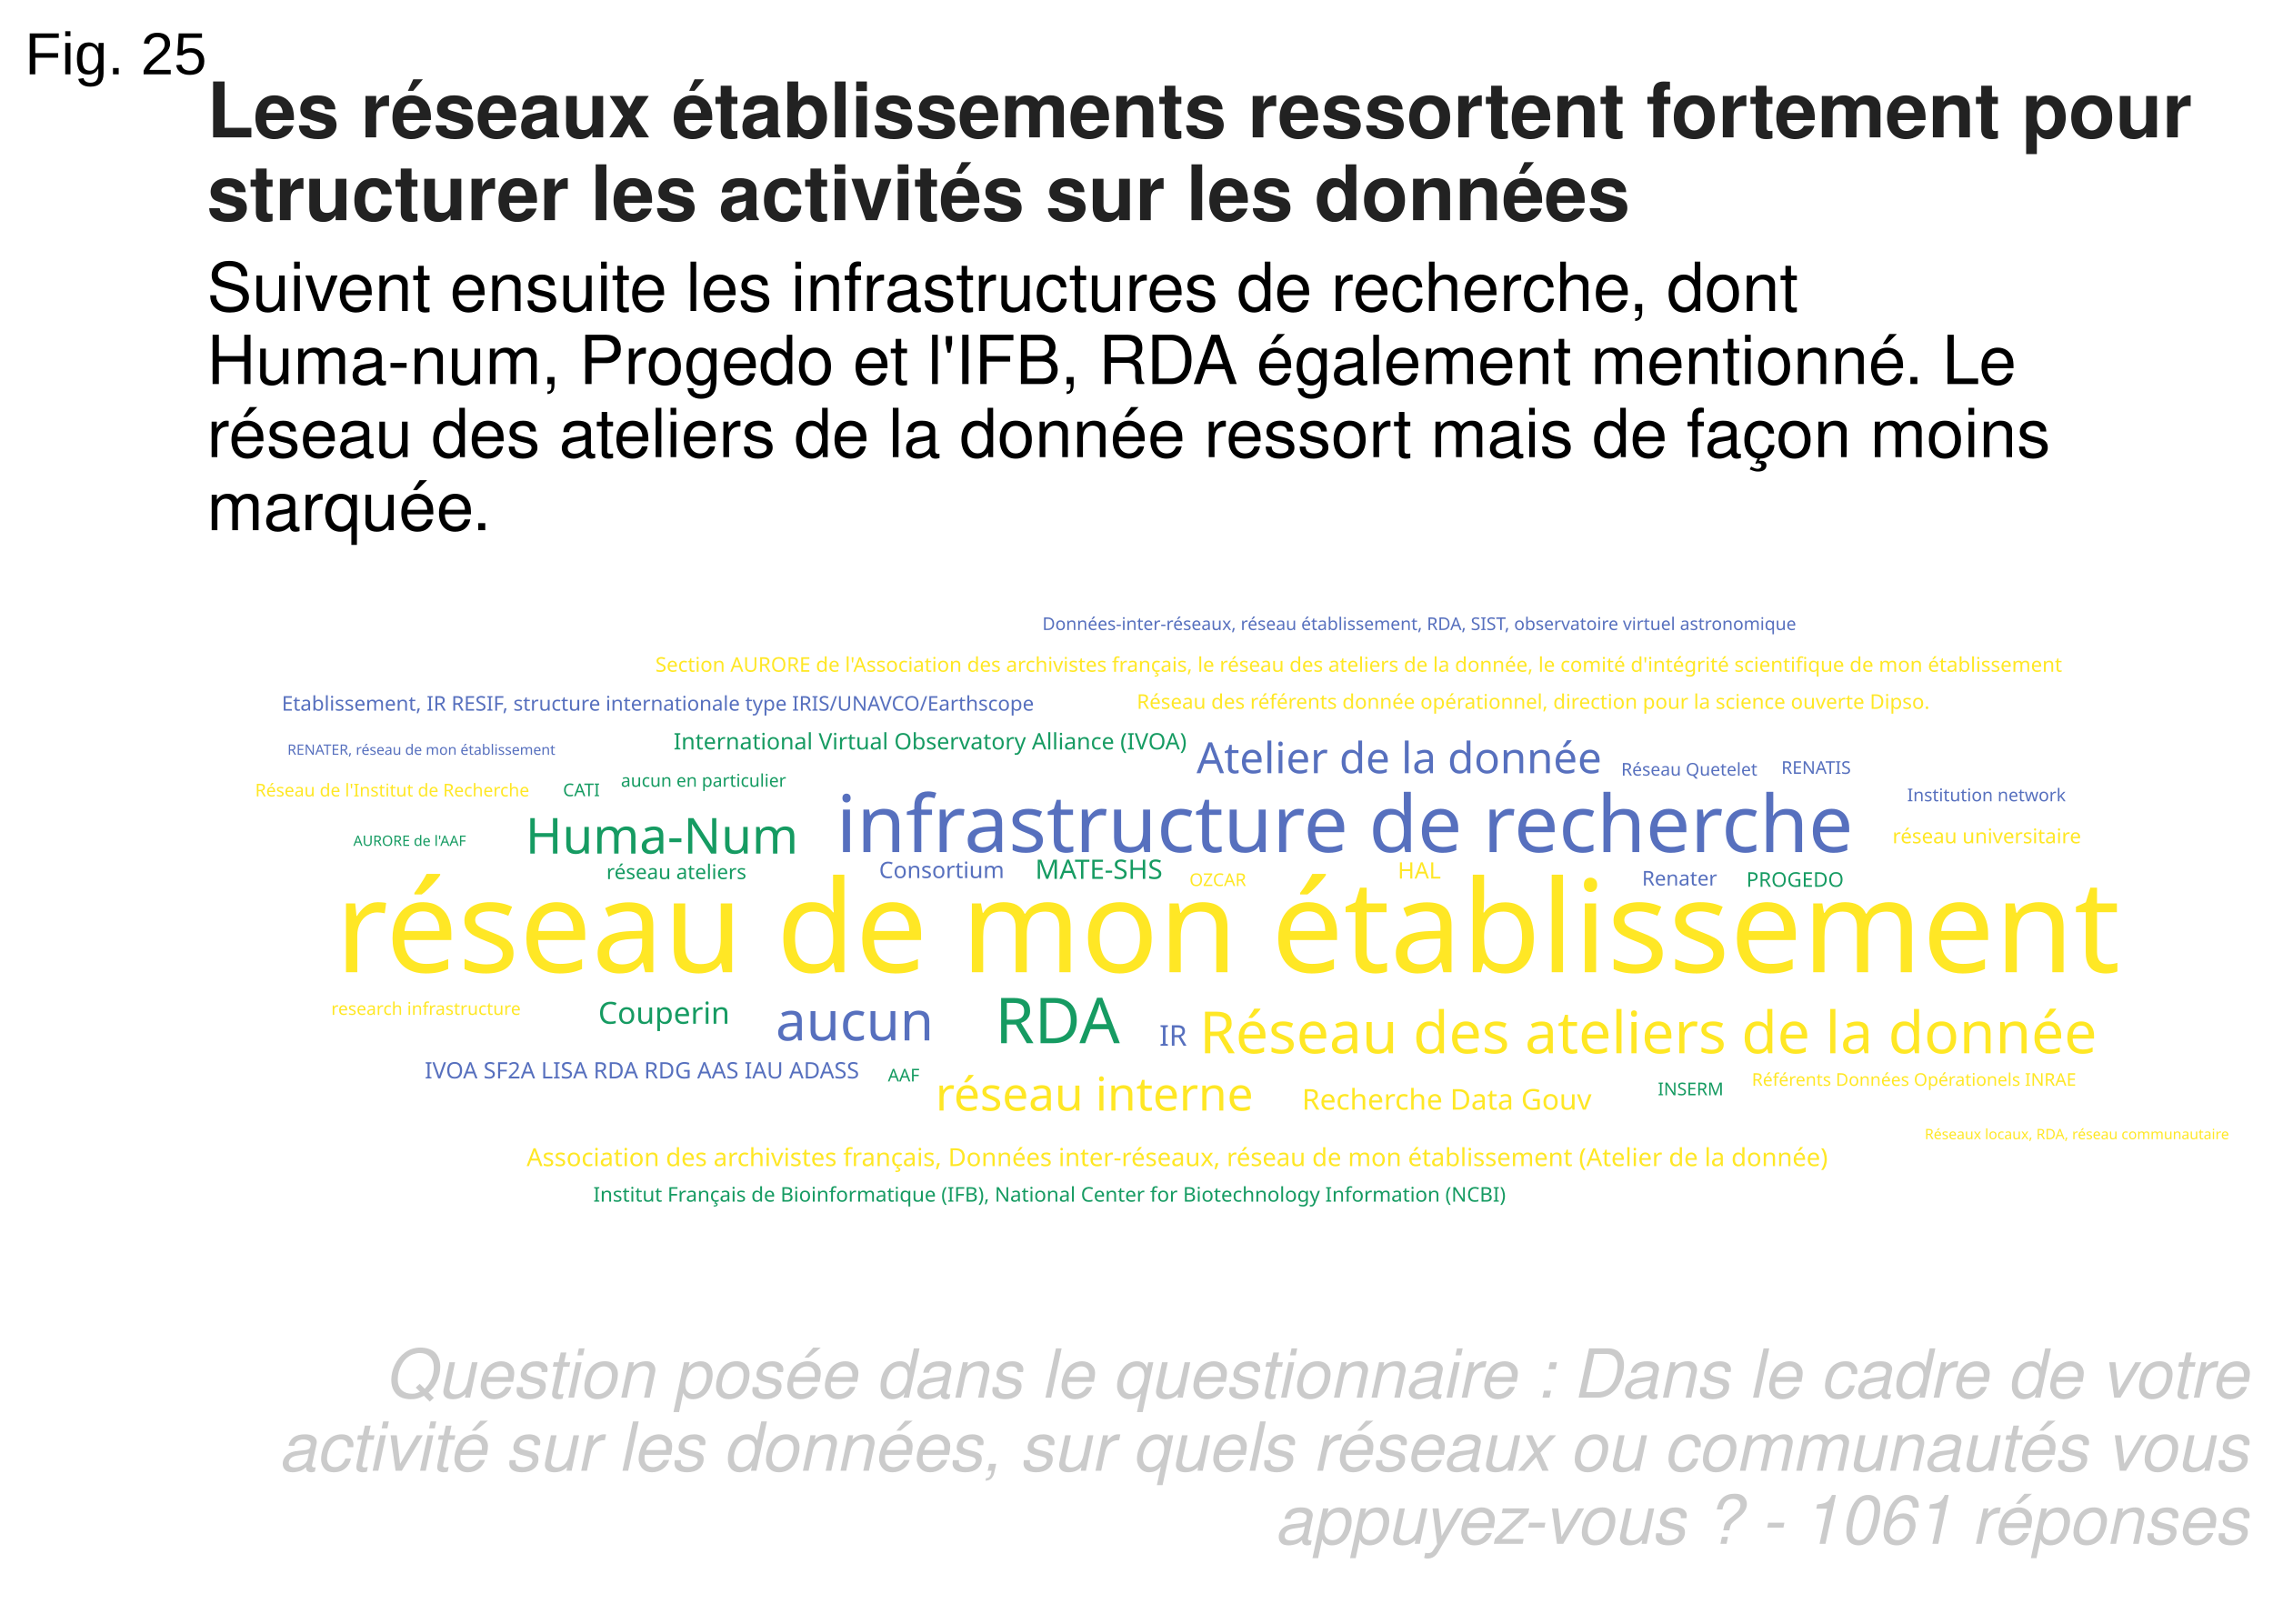
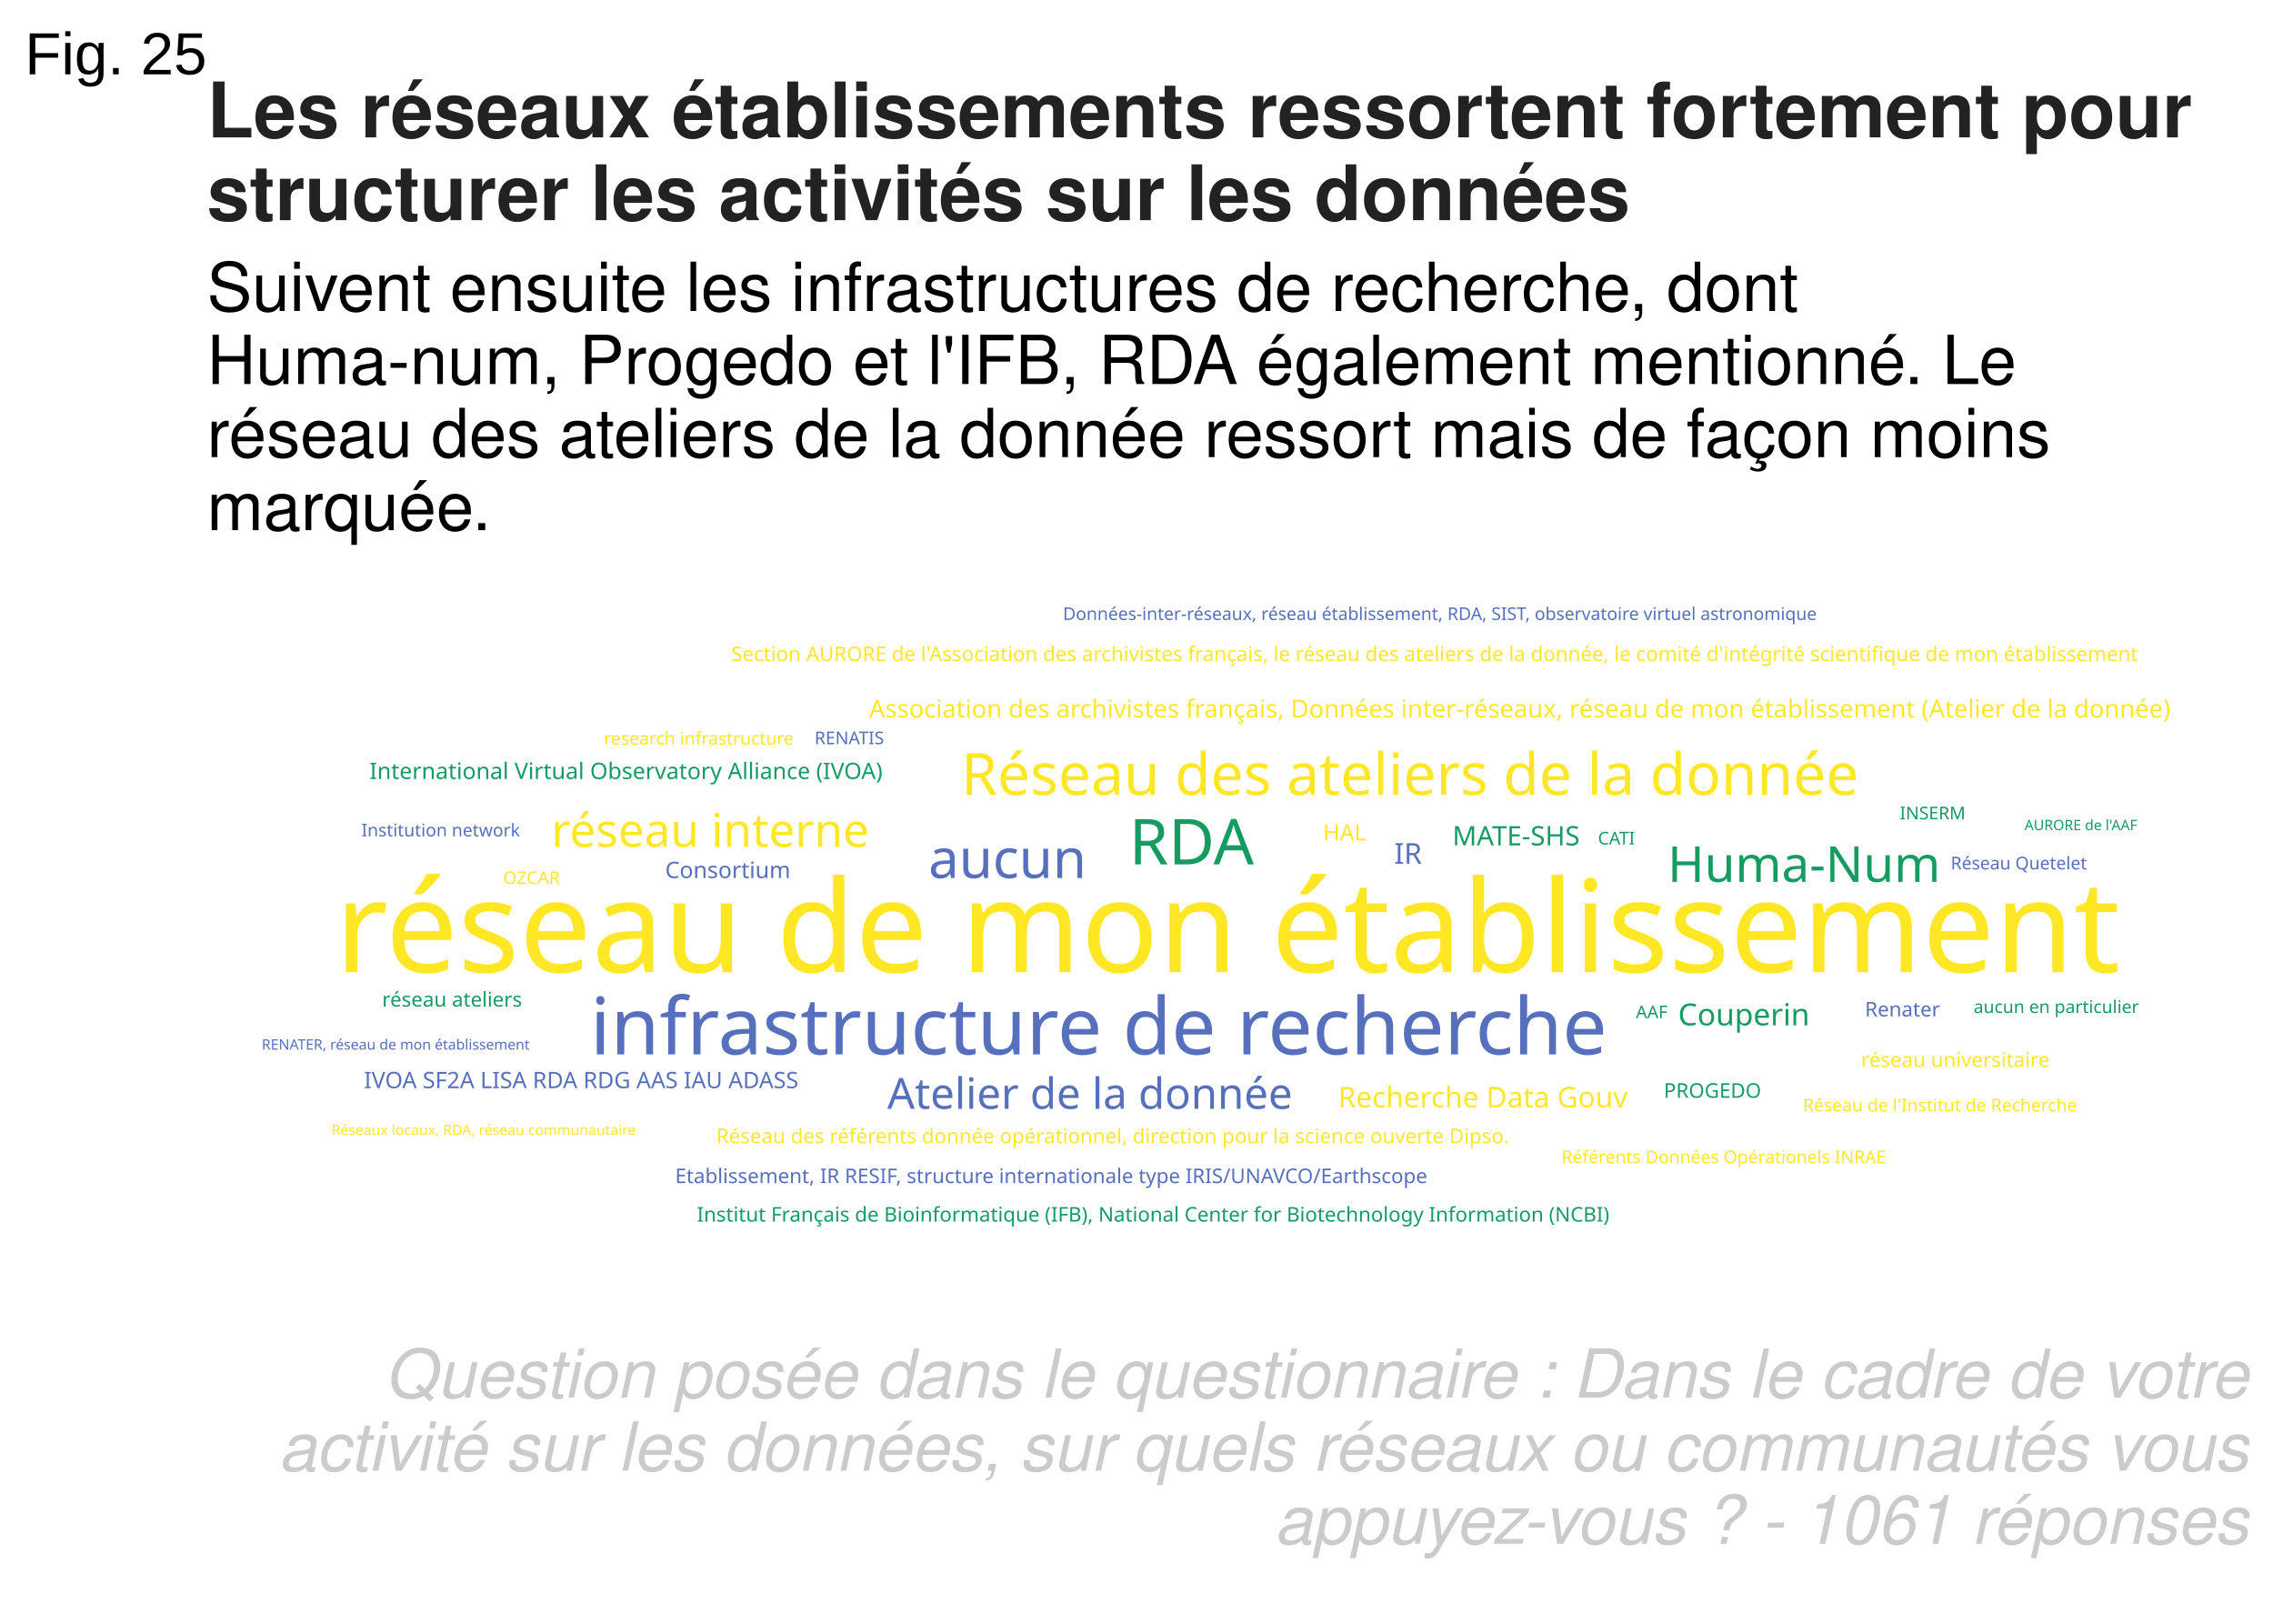
<svg xmlns="http://www.w3.org/2000/svg" class="svglite" width="504.00pt" height="360.00pt" viewBox="0 0 504.00 360.00">
  <defs>
    <style type="text/css">
    .svglite line, .svglite polyline, .svglite polygon, .svglite path, .svglite rect, .svglite circle {
      fill: none;
      stroke: #000000;
      stroke-linecap: round;
      stroke-linejoin: round;
      stroke-miterlimit: 10.00;
    }
    .svglite text {
      white-space: pre;
    }
  </style>
  </defs>
  <rect width="100%" height="100%" style="stroke: none; fill: none;" />
  <defs>
    <clipPath id="cpMC4wMHw1MDQuMDB8MC4wMHwzNjAuMDA=">
      <rect x="0.00" y="0.00" width="504.00" height="360.00" />
    </clipPath>
  </defs>
  <g clip-path="url(#cpMC4wMHw1MDQuMDB8MC4wMHwzNjAuMDA=)">
</g>
  <defs>
    <clipPath id="cpNDUuODl8NDk4LjUyfDEyMC44MnwyODkuOTc=">
      <rect x="45.89" y="120.82" width="452.63" height="169.15" />
    </clipPath>
  </defs>
  <g clip-path="url(#cpNDUuODl8NDk4LjUyfDEyMC44MnwyODkuOTc=)">
    <text x="272.21" y="215.55" text-anchor="middle" style="font-size: 28.45px;fill: #FFE725; font-family: &quot;Noto Sans&quot;;" textLength="396.25px" lengthAdjust="spacingAndGlyphs">réseau de mon établissement</text>
-     <text x="298.17" y="188.91" text-anchor="middle" style="font-size: 17.57px;fill: #5770BE; font-family: &quot;Noto Sans&quot;;" textLength="226.78px" lengthAdjust="spacingAndGlyphs">infrastructure de recherche</text>
-     <text x="234.47" y="231.29" text-anchor="middle" style="font-size: 14.05px;fill: #169B62; font-family: &quot;Noto Sans&quot;;" textLength="27.97px" lengthAdjust="spacingAndGlyphs">RDA</text>
-     <text x="365.46" y="233.52" text-anchor="middle" style="font-size: 12.92px;fill: #FFE725; font-family: &quot;Noto Sans&quot;;" textLength="198.83px" lengthAdjust="spacingAndGlyphs">Réseau des ateliers de la donnée</text>
-     <text x="189.51" y="230.67" text-anchor="middle" style="font-size: 12.11px;fill: #5770BE; font-family: &quot;Noto Sans&quot;;" textLength="35.05px" lengthAdjust="spacingAndGlyphs">aucun</text>
-     <text x="146.77" y="189.24" text-anchor="middle" style="font-size: 11.02px;fill: #169B62; font-family: &quot;Noto Sans&quot;;" textLength="60.49px" lengthAdjust="spacingAndGlyphs">Huma-Num</text>
-     <text x="242.67" y="246.22" text-anchor="middle" style="font-size: 10.31px;fill: #FFE725; font-family: &quot;Noto Sans&quot;;" textLength="70.60px" lengthAdjust="spacingAndGlyphs">réseau interne</text>
-     <text x="310.24" y="171.43" text-anchor="middle" style="font-size: 9.54px;fill: #5770BE; font-family: &quot;Noto Sans&quot;;" textLength="89.80px" lengthAdjust="spacingAndGlyphs">Atelier de la donnée</text>
-     <text x="147.24" y="226.98" text-anchor="middle" style="font-size: 6.75px;fill: #169B62; font-family: &quot;Noto Sans&quot;;" textLength="29.11px" lengthAdjust="spacingAndGlyphs">Couperin</text>
-     <text x="320.80" y="246.02" text-anchor="middle" style="font-size: 6.36px;fill: #FFE725; font-family: &quot;Noto Sans&quot;;" textLength="64.34px" lengthAdjust="spacingAndGlyphs">Recherche Data Gouv</text>
-     <text x="260.13" y="231.85" text-anchor="middle" style="font-size: 6.36px;fill: #5770BE; font-family: &quot;Noto Sans&quot;;" textLength="6.11px" lengthAdjust="spacingAndGlyphs">IR</text>
-     <text x="243.65" y="194.86" text-anchor="middle" style="font-size: 5.95px;fill: #169B62; font-family: &quot;Noto Sans&quot;;" textLength="28.63px" lengthAdjust="spacingAndGlyphs">MATE-SHS</text>
-     <text x="261.03" y="258.53" text-anchor="middle" style="font-size: 5.51px;fill: #FFE725; font-family: &quot;Noto Sans&quot;;" textLength="288.52px" lengthAdjust="spacingAndGlyphs">Association des archivistes français, Données inter-réseaux, réseau de mon établissement (Atelier de la donnée)</text>
-     <text x="208.80" y="194.68" text-anchor="middle" style="font-size: 5.03px;fill: #5770BE; font-family: &quot;Noto Sans&quot;;" textLength="27.71px" lengthAdjust="spacingAndGlyphs">Consortium</text>
-     <text x="206.24" y="166.16" text-anchor="middle" style="font-size: 5.03px;fill: #169B62; font-family: &quot;Noto Sans&quot;;" textLength="113.62px" lengthAdjust="spacingAndGlyphs">International Virtual Observatory Alliance (IVOA)</text>
-     <text x="314.71" y="194.79" text-anchor="middle" style="font-size: 5.03px;fill: #FFE725; font-family: &quot;Noto Sans&quot;;" textLength="9.55px" lengthAdjust="spacingAndGlyphs">HAL</text>
-     <text x="142.34" y="239.10" text-anchor="middle" style="font-size: 5.03px;fill: #5770BE; font-family: &quot;Noto Sans&quot;;" textLength="97.68px" lengthAdjust="spacingAndGlyphs">IVOA  SF2A LISA RDA RDG AAS IAU ADASS</text>
-     <text x="149.98" y="194.91" text-anchor="middle" style="font-size: 4.50px;fill: #169B62; font-family: &quot;Noto Sans&quot;;" textLength="31.00px" lengthAdjust="spacingAndGlyphs">réseau ateliers</text>
-     <text x="339.97" y="157.16" text-anchor="middle" style="font-size: 4.50px;fill: #FFE725; font-family: &quot;Noto Sans&quot;;" textLength="175.54px" lengthAdjust="spacingAndGlyphs">Réseau des référents donnée opérationnel, direction pour la science ouverte Dipso.</text>
-     <text x="145.87" y="157.56" text-anchor="middle" style="font-size: 4.50px;fill: #5770BE; font-family: &quot;Noto Sans&quot;;" textLength="166.85px" lengthAdjust="spacingAndGlyphs">Etablissement, IR RESIF, structure internationale type IRIS/UNAVCO/Earthscope</text>
-     <text x="398.03" y="196.61" text-anchor="middle" style="font-size: 4.50px;fill: #169B62; font-family: &quot;Noto Sans&quot;;" textLength="21.53px" lengthAdjust="spacingAndGlyphs">PROGEDO</text>
-     <text x="301.28" y="148.94" text-anchor="middle" style="font-size: 4.50px;fill: #FFE725; font-family: &quot;Noto Sans&quot;;" textLength="311.36px" lengthAdjust="spacingAndGlyphs">Section AURORE de l'Association des archivistes français, le réseau des ateliers de la donnée, le comité d'intégrité scientifique de mon établissement</text>
-     <text x="372.42" y="196.33" text-anchor="middle" style="font-size: 4.50px;fill: #5770BE; font-family: &quot;Noto Sans&quot;;" textLength="16.60px" lengthAdjust="spacingAndGlyphs">Renater</text>
-     <text x="232.71" y="266.42" text-anchor="middle" style="font-size: 4.50px;fill: #169B62; font-family: &quot;Noto Sans&quot;;" textLength="201.73px" lengthAdjust="spacingAndGlyphs">Institut Français de Bioinformatique (IFB), National Center for Biotechnology Information (NCBI)</text>
-     <text x="440.54" y="186.97" text-anchor="middle" style="font-size: 4.50px;fill: #FFE725; font-family: &quot;Noto Sans&quot;;" textLength="41.83px" lengthAdjust="spacingAndGlyphs">réseau universitaire</text>
-     <text x="314.70" y="139.69" text-anchor="middle" style="font-size: 3.90px;fill: #5770BE; font-family: &quot;Noto Sans&quot;;" textLength="167.37px" lengthAdjust="spacingAndGlyphs">Données-inter-réseaux, réseau établissement, RDA, SIST, observatoire virtuel astronomique</text>
-     <text x="155.99" y="174.43" text-anchor="middle" style="font-size: 3.90px;fill: #169B62; font-family: &quot;Noto Sans&quot;;" textLength="36.55px" lengthAdjust="spacingAndGlyphs">aucun en particulier</text>
-     <text x="270.02" y="196.44" text-anchor="middle" style="font-size: 3.90px;fill: #FFE725; font-family: &quot;Noto Sans&quot;;" textLength="12.63px" lengthAdjust="spacingAndGlyphs">OZCAR</text>
-     <text x="374.57" y="171.96" text-anchor="middle" style="font-size: 3.90px;fill: #5770BE; font-family: &quot;Noto Sans&quot;;" textLength="30.12px" lengthAdjust="spacingAndGlyphs">Réseau Quetelet</text>
-     <text x="374.87" y="242.83" text-anchor="middle" style="font-size: 3.90px;fill: #169B62; font-family: &quot;Noto Sans&quot;;" textLength="14.52px" lengthAdjust="spacingAndGlyphs">INSERM</text>
-     <text x="94.45" y="225.01" text-anchor="middle" style="font-size: 3.90px;fill: #FFE725; font-family: &quot;Noto Sans&quot;;" textLength="42.22px" lengthAdjust="spacingAndGlyphs">research infrastructure</text>
-     <text x="440.47" y="177.65" text-anchor="middle" style="font-size: 3.90px;fill: #5770BE; font-family: &quot;Noto Sans&quot;;" textLength="35.09px" lengthAdjust="spacingAndGlyphs">Institution network</text>
-     <text x="200.37" y="239.77" text-anchor="middle" style="font-size: 3.90px;fill: #169B62; font-family: &quot;Noto Sans&quot;;" textLength="6.98px" lengthAdjust="spacingAndGlyphs">AAF</text>
-     <text x="424.40" y="240.74" text-anchor="middle" style="font-size: 3.90px;fill: #FFE725; font-family: &quot;Noto Sans&quot;;" textLength="71.91px" lengthAdjust="spacingAndGlyphs">Référents Données Opérationels INRAE</text>
-     <text x="402.69" y="171.57" text-anchor="middle" style="font-size: 3.90px;fill: #5770BE; font-family: &quot;Noto Sans&quot;;" textLength="15.64px" lengthAdjust="spacingAndGlyphs">RENATIS</text>
-     <text x="128.92" y="176.52" text-anchor="middle" style="font-size: 3.90px;fill: #169B62; font-family: &quot;Noto Sans&quot;;" textLength="8.42px" lengthAdjust="spacingAndGlyphs">CATI</text>
-     <text x="86.97" y="176.58" text-anchor="middle" style="font-size: 3.90px;fill: #FFE725; font-family: &quot;Noto Sans&quot;;" textLength="60.73px" lengthAdjust="spacingAndGlyphs">Réseau de l'Institut de Recherche</text>
-     <text x="93.43" y="167.35" text-anchor="middle" style="font-size: 3.18px;fill: #5770BE; font-family: &quot;Noto Sans&quot;;" textLength="59.54px" lengthAdjust="spacingAndGlyphs">RENATER, réseau de mon établissement</text>
-     <text x="90.84" y="187.54" text-anchor="middle" style="font-size: 3.18px;fill: #169B62; font-family: &quot;Noto Sans&quot;;" textLength="25.17px" lengthAdjust="spacingAndGlyphs">AURORE de l'AAF</text>
-     <text x="460.52" y="252.58" text-anchor="middle" style="font-size: 3.18px;fill: #FFE725; font-family: &quot;Noto Sans&quot;;" textLength="67.49px" lengthAdjust="spacingAndGlyphs">Réseaux locaux, RDA, réseau communautaire</text>
+     <text x="243.59" y="233.78" text-anchor="middle" style="font-size: 17.57px;fill: #5770BE; font-family: &quot;Noto Sans&quot;;" textLength="226.78px" lengthAdjust="spacingAndGlyphs">infrastructure de recherche</text>
+     <text x="264.19" y="191.64" text-anchor="middle" style="font-size: 14.05px;fill: #169B62; font-family: &quot;Noto Sans&quot;;" textLength="27.97px" lengthAdjust="spacingAndGlyphs">RDA</text>
+     <text x="312.64" y="176.24" text-anchor="middle" style="font-size: 12.92px;fill: #FFE725; font-family: &quot;Noto Sans&quot;;" textLength="198.83px" lengthAdjust="spacingAndGlyphs">Réseau des ateliers de la donnée</text>
+     <text x="223.38" y="194.66" text-anchor="middle" style="font-size: 12.11px;fill: #5770BE; font-family: &quot;Noto Sans&quot;;" textLength="35.05px" lengthAdjust="spacingAndGlyphs">aucun</text>
+     <text x="400.02" y="195.52" text-anchor="middle" style="font-size: 11.02px;fill: #169B62; font-family: &quot;Noto Sans&quot;;" textLength="60.49px" lengthAdjust="spacingAndGlyphs">Huma-Num</text>
+     <text x="157.48" y="187.75" text-anchor="middle" style="font-size: 10.31px;fill: #FFE725; font-family: &quot;Noto Sans&quot;;" textLength="70.60px" lengthAdjust="spacingAndGlyphs">réseau interne</text>
+     <text x="241.67" y="245.83" text-anchor="middle" style="font-size: 9.54px;fill: #5770BE; font-family: &quot;Noto Sans&quot;;" textLength="89.80px" lengthAdjust="spacingAndGlyphs">Atelier de la donnée</text>
+     <text x="386.68" y="227.34" text-anchor="middle" style="font-size: 6.75px;fill: #169B62; font-family: &quot;Noto Sans&quot;;" textLength="29.11px" lengthAdjust="spacingAndGlyphs">Couperin</text>
+     <text x="328.81" y="245.53" text-anchor="middle" style="font-size: 6.36px;fill: #FFE725; font-family: &quot;Noto Sans&quot;;" textLength="64.34px" lengthAdjust="spacingAndGlyphs">Recherche Data Gouv</text>
+     <text x="312.22" y="191.49" text-anchor="middle" style="font-size: 6.36px;fill: #5770BE; font-family: &quot;Noto Sans&quot;;" textLength="6.11px" lengthAdjust="spacingAndGlyphs">IR</text>
+     <text x="336.17" y="187.43" text-anchor="middle" style="font-size: 5.95px;fill: #169B62; font-family: &quot;Noto Sans&quot;;" textLength="28.63px" lengthAdjust="spacingAndGlyphs">MATE-SHS</text>
+     <text x="337.00" y="159.08" text-anchor="middle" style="font-size: 5.51px;fill: #FFE725; font-family: &quot;Noto Sans&quot;;" textLength="288.52px" lengthAdjust="spacingAndGlyphs">Association des archivistes français, Données inter-réseaux, réseau de mon établissement (Atelier de la donnée)</text>
+     <text x="161.39" y="194.67" text-anchor="middle" style="font-size: 5.03px;fill: #5770BE; font-family: &quot;Noto Sans&quot;;" textLength="27.71px" lengthAdjust="spacingAndGlyphs">Consortium</text>
+     <text x="138.81" y="172.72" text-anchor="middle" style="font-size: 5.03px;fill: #169B62; font-family: &quot;Noto Sans&quot;;" textLength="113.62px" lengthAdjust="spacingAndGlyphs">International Virtual Observatory Alliance (IVOA)</text>
+     <text x="298.14" y="186.36" text-anchor="middle" style="font-size: 5.03px;fill: #FFE725; font-family: &quot;Noto Sans&quot;;" textLength="9.55px" lengthAdjust="spacingAndGlyphs">HAL</text>
+     <text x="128.87" y="241.26" text-anchor="middle" style="font-size: 5.03px;fill: #5770BE; font-family: &quot;Noto Sans&quot;;" textLength="97.68px" lengthAdjust="spacingAndGlyphs">IVOA  SF2A LISA RDA RDG AAS IAU ADASS</text>
+     <text x="100.24" y="223.17" text-anchor="middle" style="font-size: 4.50px;fill: #169B62; font-family: &quot;Noto Sans&quot;;" textLength="31.00px" lengthAdjust="spacingAndGlyphs">réseau ateliers</text>
+     <text x="246.72" y="253.46" text-anchor="middle" style="font-size: 4.50px;fill: #FFE725; font-family: &quot;Noto Sans&quot;;" textLength="175.54px" lengthAdjust="spacingAndGlyphs">Réseau des référents donnée opérationnel, direction pour la science ouverte Dipso.</text>
+     <text x="233.09" y="262.31" text-anchor="middle" style="font-size: 4.50px;fill: #5770BE; font-family: &quot;Noto Sans&quot;;" textLength="166.85px" lengthAdjust="spacingAndGlyphs">Etablissement, IR RESIF, structure internationale type IRIS/UNAVCO/Earthscope</text>
+     <text x="379.72" y="243.39" text-anchor="middle" style="font-size: 4.50px;fill: #169B62; font-family: &quot;Noto Sans&quot;;" textLength="21.53px" lengthAdjust="spacingAndGlyphs">PROGEDO</text>
+     <text x="318.09" y="146.57" text-anchor="middle" style="font-size: 4.50px;fill: #FFE725; font-family: &quot;Noto Sans&quot;;" textLength="311.36px" lengthAdjust="spacingAndGlyphs">Section AURORE de l'Association des archivistes français, le réseau des ateliers de la donnée, le comité d'intégrité scientifique de mon établissement</text>
+     <text x="421.85" y="225.35" text-anchor="middle" style="font-size: 4.50px;fill: #5770BE; font-family: &quot;Noto Sans&quot;;" textLength="16.60px" lengthAdjust="spacingAndGlyphs">Renater</text>
+     <text x="255.69" y="270.84" text-anchor="middle" style="font-size: 4.50px;fill: #169B62; font-family: &quot;Noto Sans&quot;;" textLength="201.73px" lengthAdjust="spacingAndGlyphs">Institut Français de Bioinformatique (IFB), National Center for Biotechnology Information (NCBI)</text>
+     <text x="433.57" y="236.55" text-anchor="middle" style="font-size: 4.50px;fill: #FFE725; font-family: &quot;Noto Sans&quot;;" textLength="41.83px" lengthAdjust="spacingAndGlyphs">réseau universitaire</text>
+     <text x="319.26" y="137.46" text-anchor="middle" style="font-size: 3.90px;fill: #5770BE; font-family: &quot;Noto Sans&quot;;" textLength="167.37px" lengthAdjust="spacingAndGlyphs">Données-inter-réseaux, réseau établissement, RDA, SIST, observatoire virtuel astronomique</text>
+     <text x="455.94" y="224.59" text-anchor="middle" style="font-size: 3.90px;fill: #169B62; font-family: &quot;Noto Sans&quot;;" textLength="36.55px" lengthAdjust="spacingAndGlyphs">aucun en particulier</text>
+     <text x="117.86" y="195.99" text-anchor="middle" style="font-size: 3.90px;fill: #FFE725; font-family: &quot;Noto Sans&quot;;" textLength="12.63px" lengthAdjust="spacingAndGlyphs">OZCAR</text>
+     <text x="447.64" y="192.75" text-anchor="middle" style="font-size: 3.90px;fill: #5770BE; font-family: &quot;Noto Sans&quot;;" textLength="30.12px" lengthAdjust="spacingAndGlyphs">Réseau Quetelet</text>
+     <text x="428.52" y="181.66" text-anchor="middle" style="font-size: 3.90px;fill: #169B62; font-family: &quot;Noto Sans&quot;;" textLength="14.52px" lengthAdjust="spacingAndGlyphs">INSERM</text>
+     <text x="154.95" y="165.10" text-anchor="middle" style="font-size: 3.90px;fill: #FFE725; font-family: &quot;Noto Sans&quot;;" textLength="42.22px" lengthAdjust="spacingAndGlyphs">research infrastructure</text>
+     <text x="97.72" y="185.44" text-anchor="middle" style="font-size: 3.90px;fill: #5770BE; font-family: &quot;Noto Sans&quot;;" textLength="35.09px" lengthAdjust="spacingAndGlyphs">Institution network</text>
+     <text x="366.24" y="225.75" text-anchor="middle" style="font-size: 3.90px;fill: #169B62; font-family: &quot;Noto Sans&quot;;" textLength="6.98px" lengthAdjust="spacingAndGlyphs">AAF</text>
+     <text x="382.22" y="257.90" text-anchor="middle" style="font-size: 3.90px;fill: #FFE725; font-family: &quot;Noto Sans&quot;;" textLength="71.91px" lengthAdjust="spacingAndGlyphs">Référents Données Opérationels INRAE</text>
+     <text x="188.32" y="165.00" text-anchor="middle" style="font-size: 3.90px;fill: #5770BE; font-family: &quot;Noto Sans&quot;;" textLength="15.64px" lengthAdjust="spacingAndGlyphs">RENATIS</text>
+     <text x="358.41" y="187.23" text-anchor="middle" style="font-size: 3.90px;fill: #169B62; font-family: &quot;Noto Sans&quot;;" textLength="8.42px" lengthAdjust="spacingAndGlyphs">CATI</text>
+     <text x="430.16" y="246.41" text-anchor="middle" style="font-size: 3.90px;fill: #FFE725; font-family: &quot;Noto Sans&quot;;" textLength="60.73px" lengthAdjust="spacingAndGlyphs">Réseau de l'Institut de Recherche</text>
+     <text x="87.73" y="232.71" text-anchor="middle" style="font-size: 3.18px;fill: #5770BE; font-family: &quot;Noto Sans&quot;;" textLength="59.54px" lengthAdjust="spacingAndGlyphs">RENATER, réseau de mon établissement</text>
+     <text x="461.40" y="184.06" text-anchor="middle" style="font-size: 3.18px;fill: #169B62; font-family: &quot;Noto Sans&quot;;" textLength="25.17px" lengthAdjust="spacingAndGlyphs">AURORE de l'AAF</text>
+     <text x="107.24" y="251.65" text-anchor="middle" style="font-size: 3.18px;fill: #FFE725; font-family: &quot;Noto Sans&quot;;" textLength="67.49px" lengthAdjust="spacingAndGlyphs">Réseaux locaux, RDA, réseau communautaire</text>
  </g>
  <g clip-path="url(#cpMC4wMHw1MDQuMDB8MC4wMHwzNjAuMDA=)">
    <text x="45.89" y="68.95" style="font-size: 15.00px; font-family: &quot;Nimbus Sans&quot;;" textLength="354.30px" lengthAdjust="spacingAndGlyphs">Suivent ensuite les infrastructures de recherche, dont</text>
    <text x="45.89" y="85.15" style="font-size: 15.00px; font-family: &quot;Nimbus Sans&quot;;" textLength="402.97px" lengthAdjust="spacingAndGlyphs">Huma-num, Progedo et l'IFB, RDA également mentionné. Le</text>
    <text x="45.89" y="101.35" style="font-size: 15.00px; font-family: &quot;Nimbus Sans&quot;;" textLength="409.31px" lengthAdjust="spacingAndGlyphs">réseau des ateliers de la donnée ressort mais de façon moins</text>
    <text x="45.89" y="117.55" style="font-size: 15.00px; font-family: &quot;Nimbus Sans&quot;;" textLength="63.35px" lengthAdjust="spacingAndGlyphs">marquée.</text>
    <text x="45.89" y="30.46" style="font-size: 17.00px; font-weight: bold;fill: #222222; font-family: &quot;Nimbus Sans&quot;;" textLength="439.31px" lengthAdjust="spacingAndGlyphs">Les réseaux établissements ressortent fortement pour</text>
    <text x="45.89" y="48.82" style="font-size: 17.00px; font-weight: bold;fill: #222222; font-family: &quot;Nimbus Sans&quot;;" textLength="315.57px" lengthAdjust="spacingAndGlyphs">structurer les activités sur les données</text>
    <text x="498.52" y="309.88" text-anchor="end" style="font-size: 15.00px; font-style: italic;fill: #CBCBCB; font-family: &quot;Nimbus Sans&quot;;" textLength="415.17px" lengthAdjust="spacingAndGlyphs">Question posée dans le questionnaire : Dans le cadre de votre</text>
    <text x="498.52" y="326.08" text-anchor="end" style="font-size: 15.00px; font-style: italic;fill: #CBCBCB; font-family: &quot;Nimbus Sans&quot;;" textLength="438.49px" lengthAdjust="spacingAndGlyphs">activité sur les données, sur quels réseaux ou communautés vous</text>
    <text x="498.52" y="342.28" text-anchor="end" style="font-size: 15.00px; font-style: italic;fill: #CBCBCB; font-family: &quot;Nimbus Sans&quot;;" textLength="218.42px" lengthAdjust="spacingAndGlyphs">appuyez-vous ? - 1061 réponses</text>
    <text x="25.69" y="16.48" text-anchor="middle" style="font-size: 13.20px; font-family: &quot;Arial&quot;;" textLength="40.41px" lengthAdjust="spacingAndGlyphs">Fig. 25</text>
  </g>
</svg>
